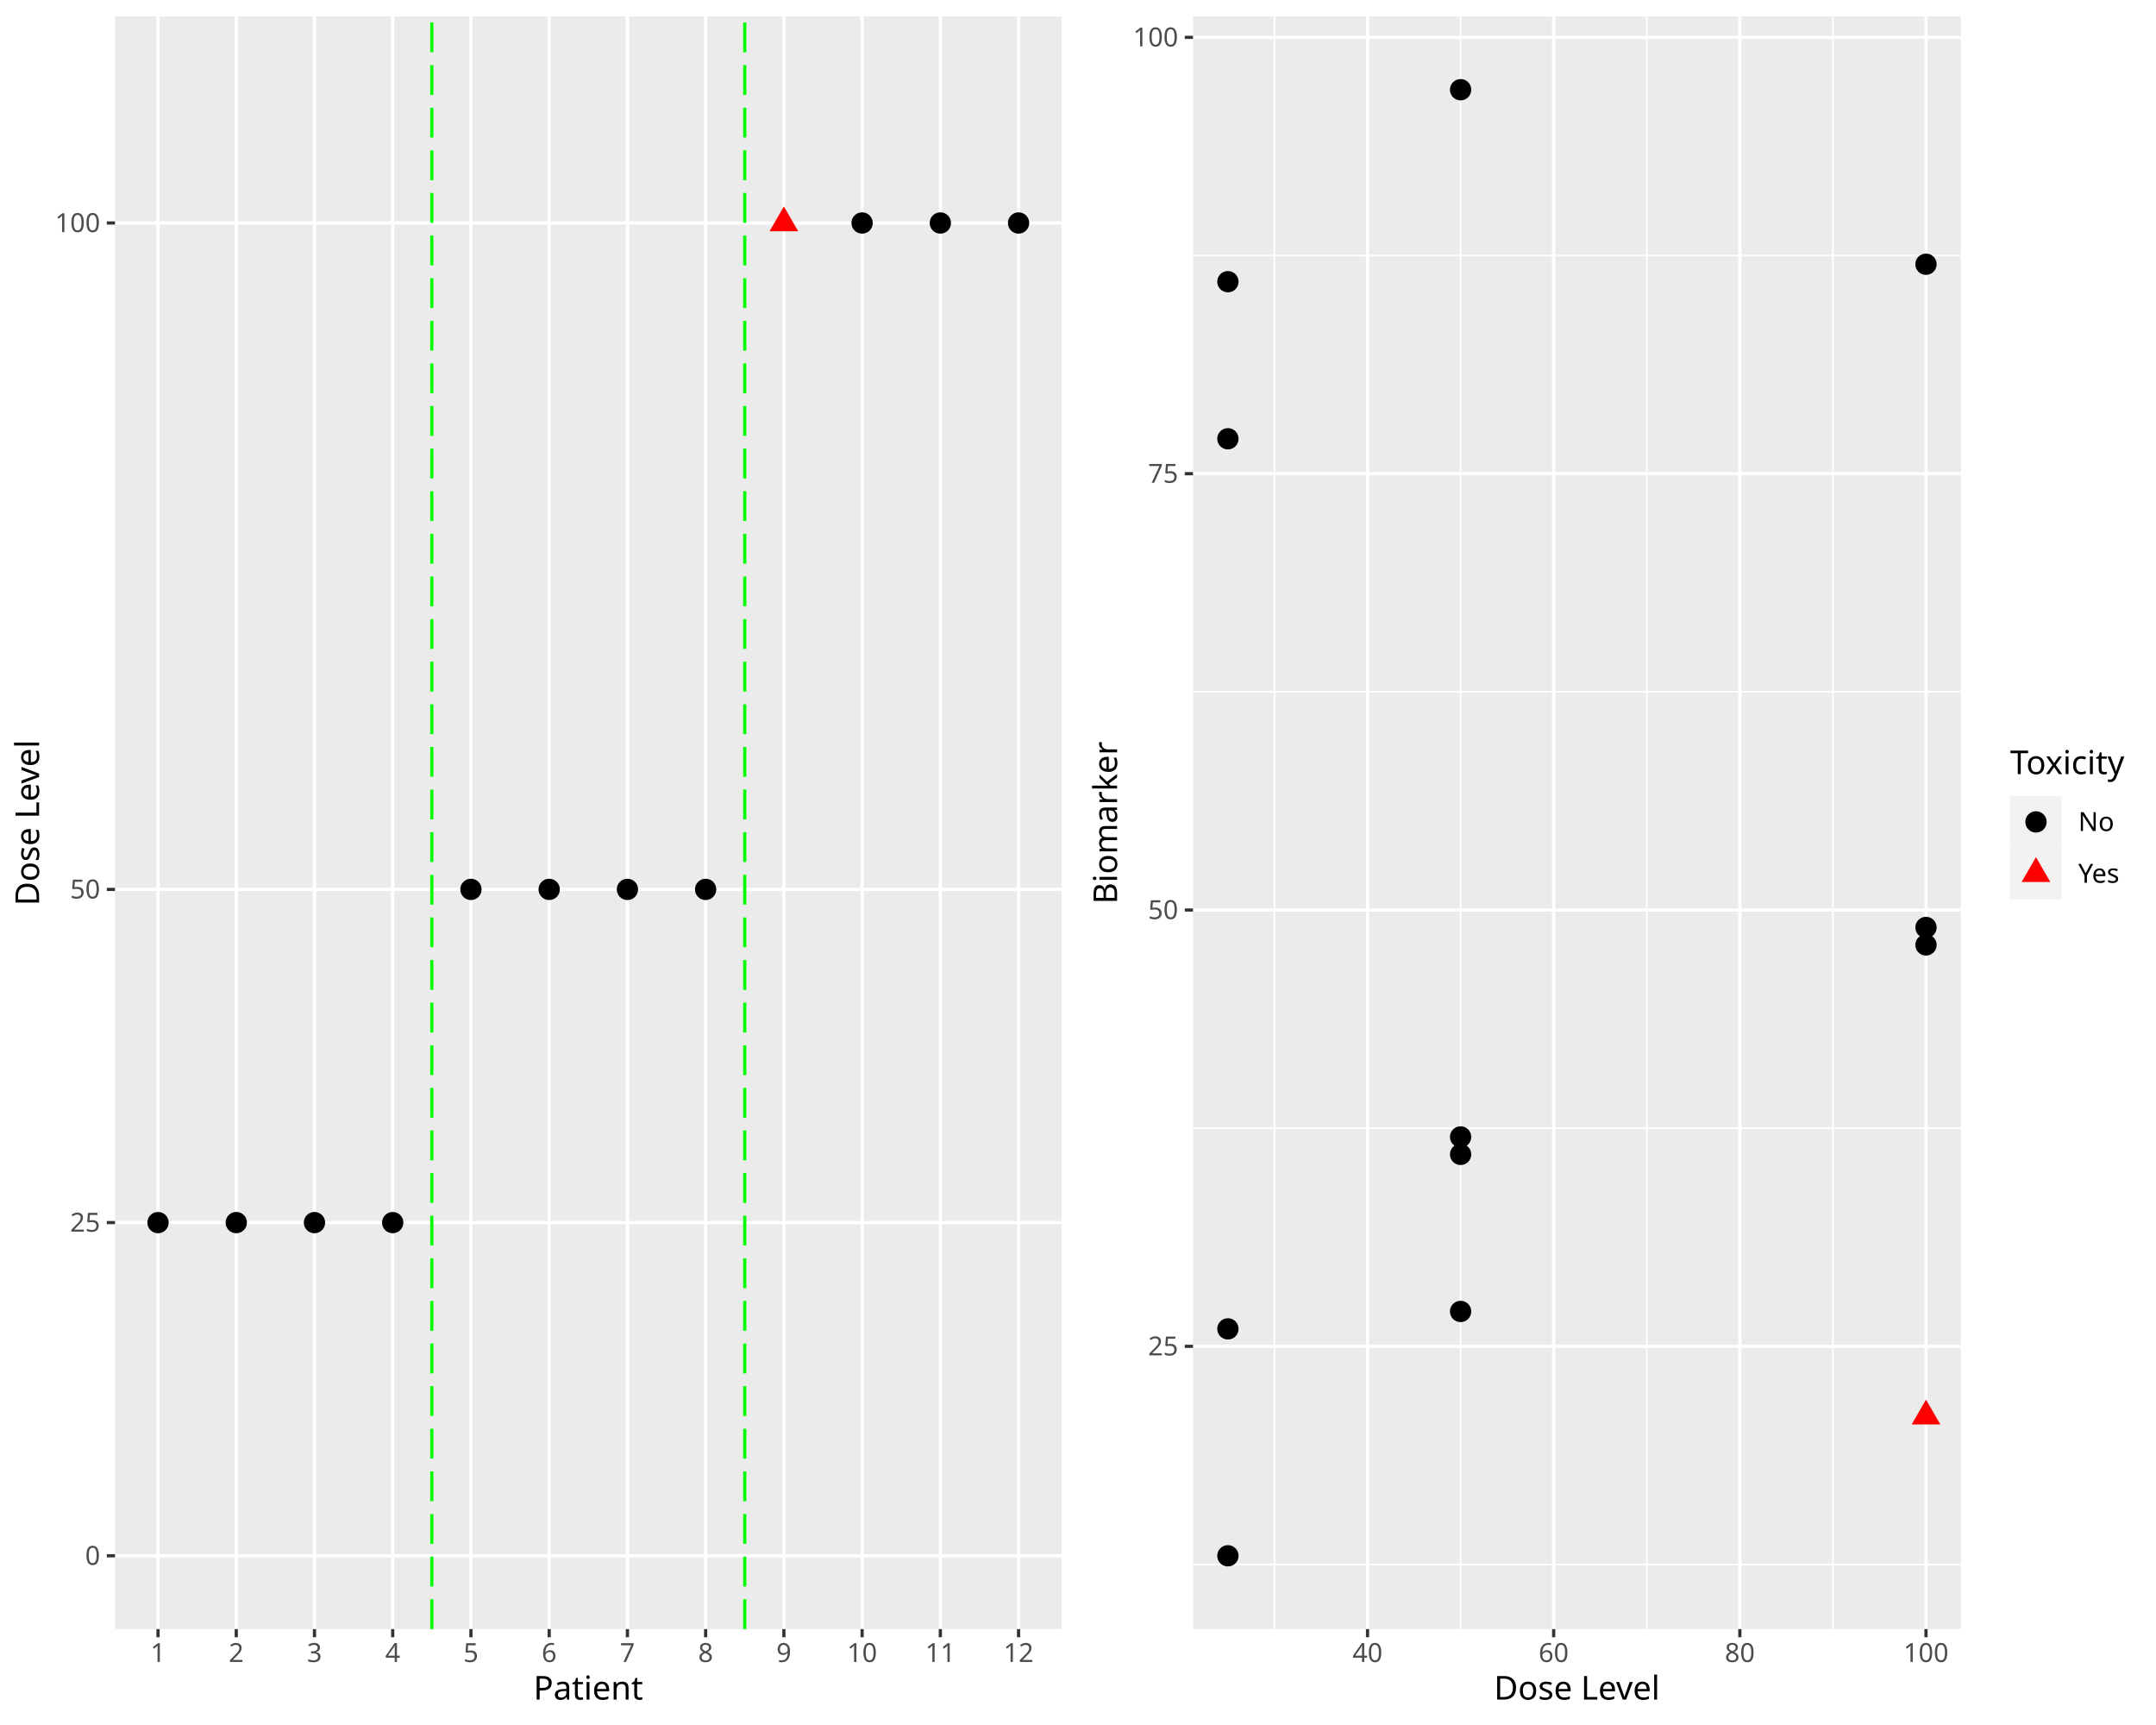
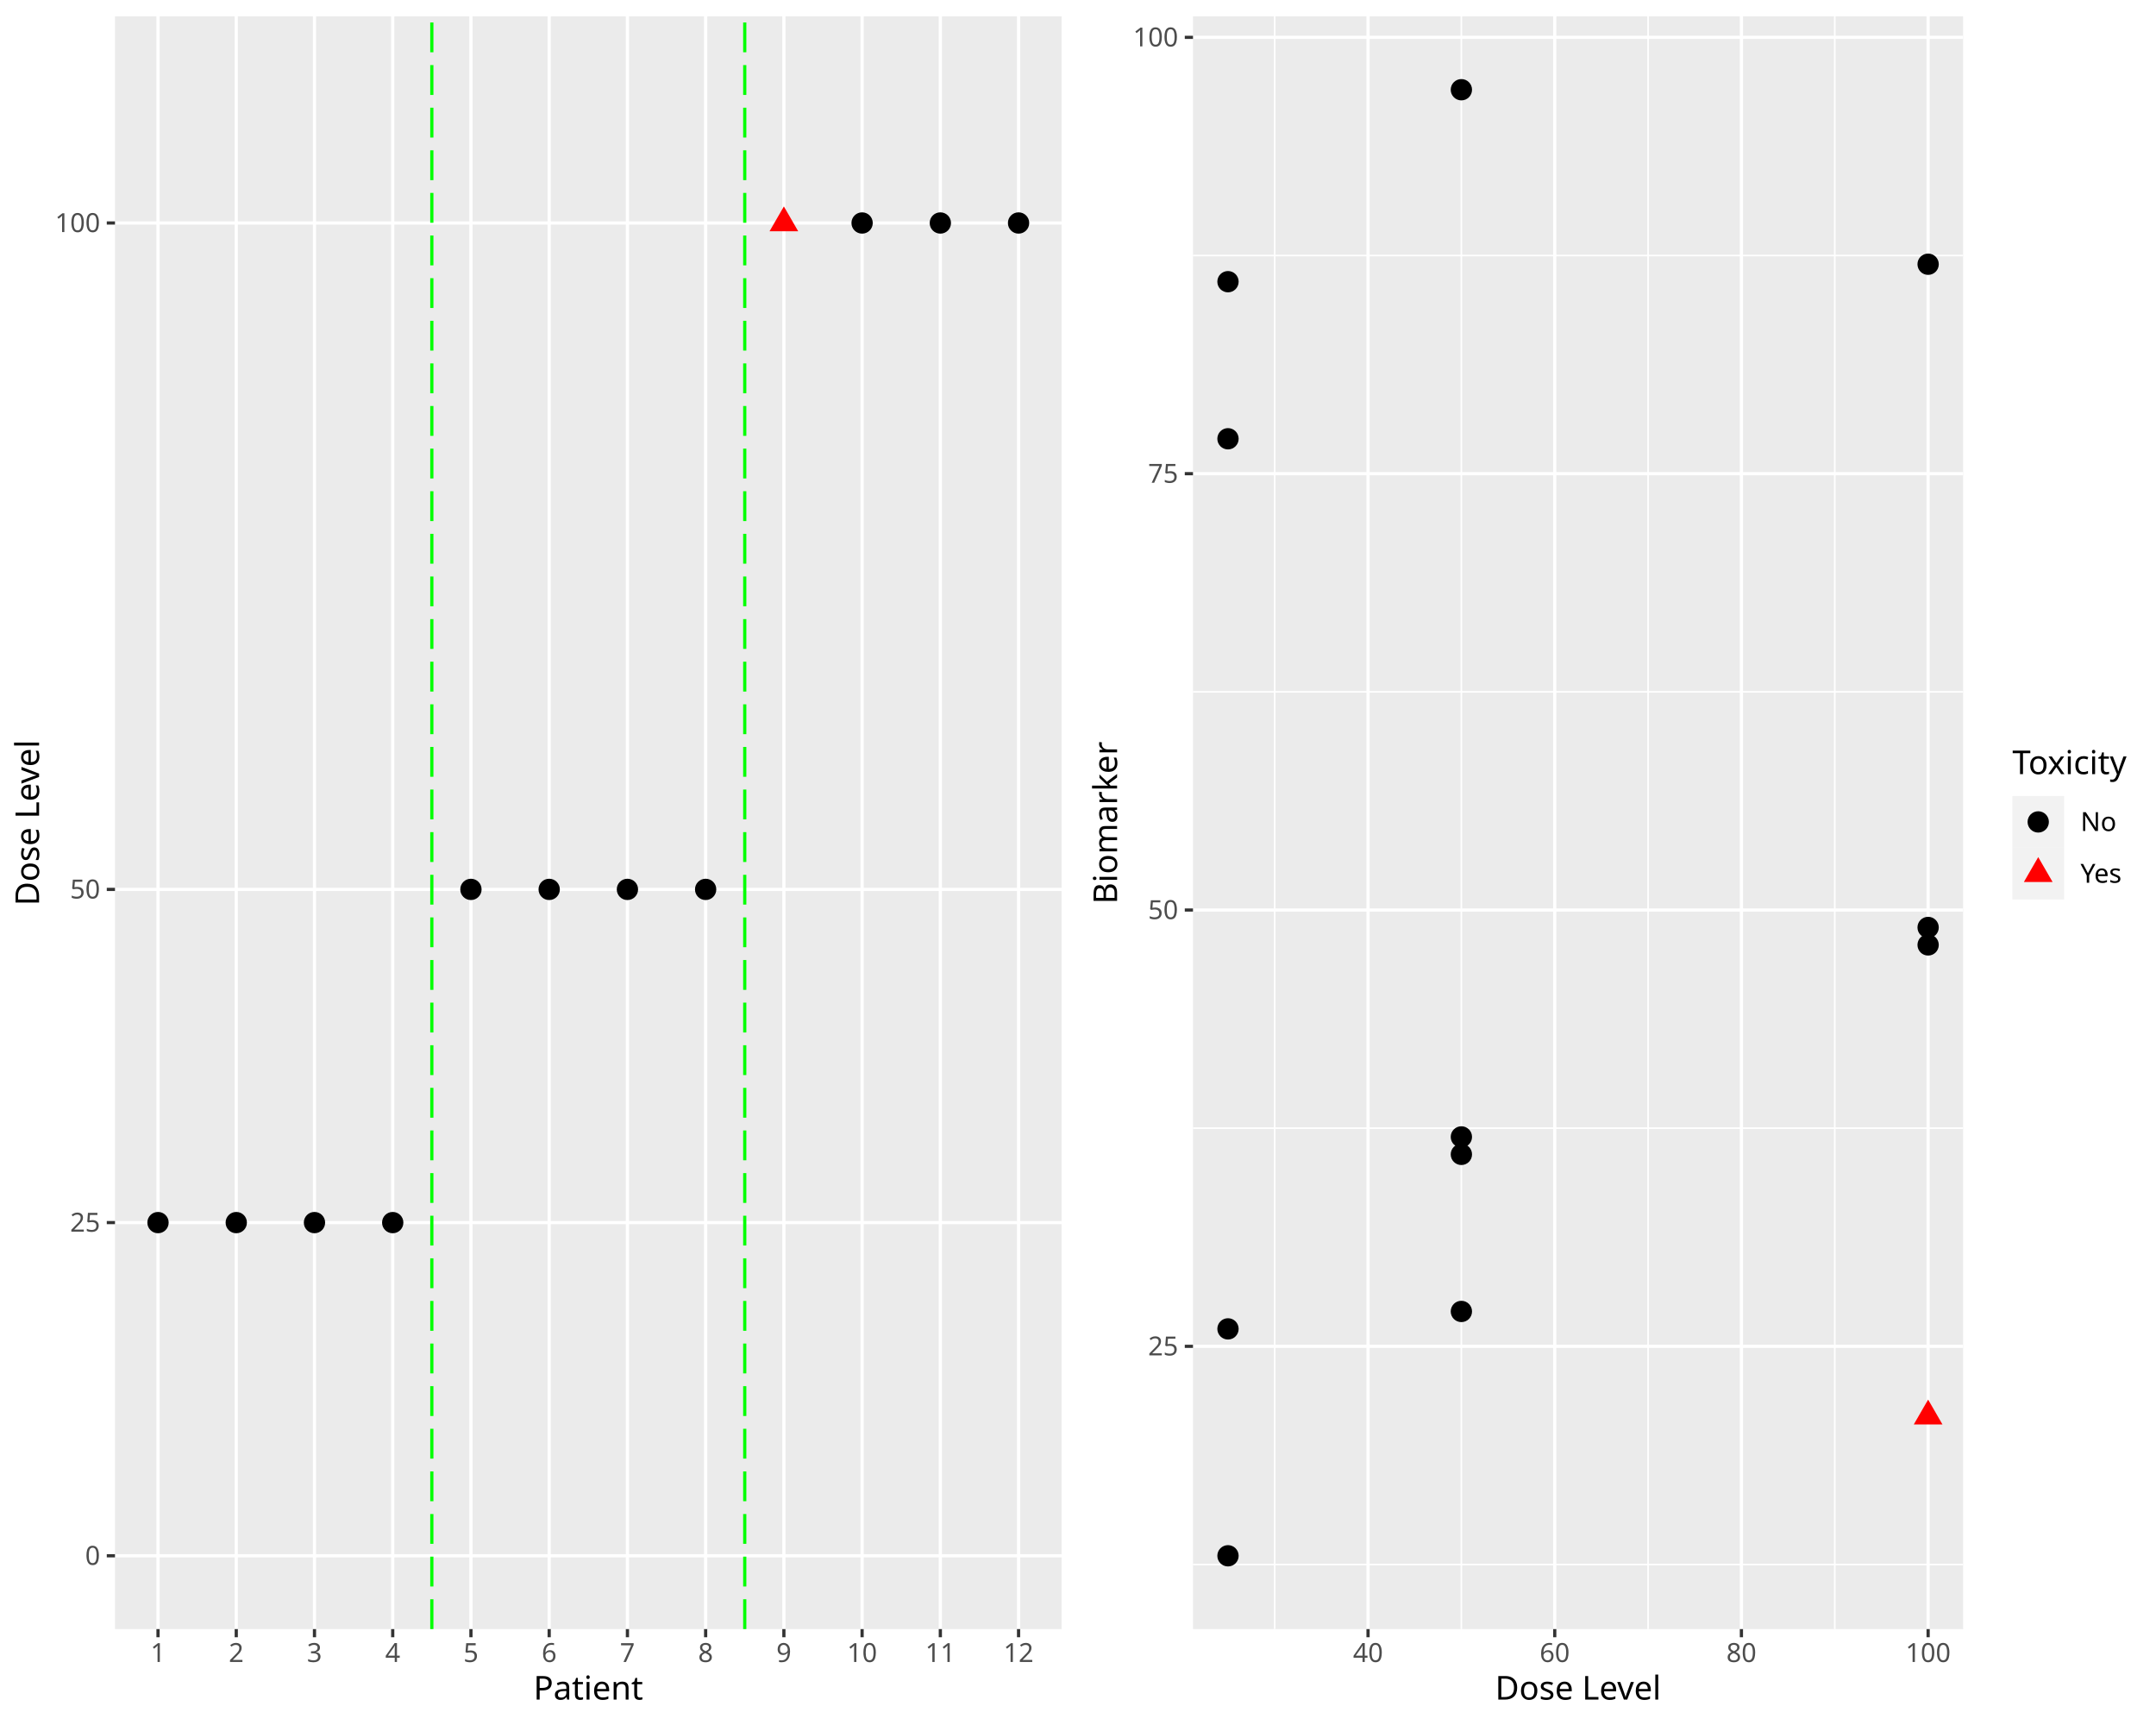
<svg xmlns="http://www.w3.org/2000/svg" class="svglite" data-engine-version="2.0" width="720.00pt" height="576.00pt" viewBox="0 0 720.00 576.00">
  <defs>
    <style type="text/css">
    .svglite line, .svglite polyline, .svglite polygon, .svglite path, .svglite rect, .svglite circle {
      fill: none;
      stroke: #000000;
      stroke-linecap: round;
      stroke-linejoin: round;
      stroke-miterlimit: 10.00;
    }
  </style>
  </defs>
  <rect width="100%" height="100%" style="stroke: none; fill: #FFFFFF;" />
  <defs>
    <clipPath id="cpMC4wMHw3MjAuMDB8MC4wMHw1NzYuMDA=">
      <rect x="0.00" y="0.00" width="720.00" height="576.00" />
    </clipPath>
  </defs>
  <g clip-path="url(#cpMC4wMHw3MjAuMDB8MC4wMHw1NzYuMDA=)">
</g>
  <defs>
    <clipPath id="cpMC4wMHwzNjAuMDB8MC4wMHw1NzYuMDA=">
      <rect x="0.00" y="0.00" width="360.00" height="576.00" />
    </clipPath>
  </defs>
  <g clip-path="url(#cpMC4wMHwzNjAuMDB8MC4wMHw1NzYuMDA=)">
    <rect x="0.00" y="0.00" width="360.00" height="576.00" style="stroke-width: 1.07; stroke: #FFFFFF; fill: #FFFFFF;" />
  </g>
  <g clip-path="url(#cpMC4wMHw3MjAuMDB8MC4wMHw1NzYuMDA=)">
</g>
  <defs>
    <clipPath id="cpMzguNDB8MzU0LjUyfDUuNDh8NTQzLjk3">
      <rect x="38.40" y="5.48" width="316.12" height="538.49" />
    </clipPath>
  </defs>
  <g clip-path="url(#cpMzguNDB8MzU0LjUyfDUuNDh8NTQzLjk3)">
    <rect x="38.40" y="5.48" width="316.12" height="538.49" style="stroke-width: 1.07; stroke: none; fill: #EBEBEB;" />
    <polyline points="38.40,519.50 354.52,519.50 " style="stroke-width: 1.07; stroke: #FFFFFF; stroke-linecap: butt;" />
    <polyline points="38.40,408.24 354.52,408.24 " style="stroke-width: 1.07; stroke: #FFFFFF; stroke-linecap: butt;" />
    <polyline points="38.40,296.98 354.52,296.98 " style="stroke-width: 1.07; stroke: #FFFFFF; stroke-linecap: butt;" />
    <polyline points="38.40,74.46 354.52,74.46 " style="stroke-width: 1.07; stroke: #FFFFFF; stroke-linecap: butt;" />
    <polyline points="52.77,543.97 52.77,5.48 " style="stroke-width: 1.07; stroke: #FFFFFF; stroke-linecap: butt;" />
    <polyline points="78.90,543.97 78.90,5.48 " style="stroke-width: 1.07; stroke: #FFFFFF; stroke-linecap: butt;" />
    <polyline points="105.02,543.97 105.02,5.48 " style="stroke-width: 1.07; stroke: #FFFFFF; stroke-linecap: butt;" />
    <polyline points="131.15,543.97 131.15,5.48 " style="stroke-width: 1.07; stroke: #FFFFFF; stroke-linecap: butt;" />
    <polyline points="157.27,543.97 157.27,5.48 " style="stroke-width: 1.07; stroke: #FFFFFF; stroke-linecap: butt;" />
    <polyline points="183.40,543.97 183.40,5.48 " style="stroke-width: 1.07; stroke: #FFFFFF; stroke-linecap: butt;" />
    <polyline points="209.53,543.97 209.53,5.48 " style="stroke-width: 1.07; stroke: #FFFFFF; stroke-linecap: butt;" />
    <polyline points="235.65,543.97 235.65,5.48 " style="stroke-width: 1.07; stroke: #FFFFFF; stroke-linecap: butt;" />
    <polyline points="261.78,543.97 261.78,5.48 " style="stroke-width: 1.07; stroke: #FFFFFF; stroke-linecap: butt;" />
    <polyline points="287.90,543.97 287.90,5.48 " style="stroke-width: 1.07; stroke: #FFFFFF; stroke-linecap: butt;" />
    <polyline points="314.03,543.97 314.03,5.48 " style="stroke-width: 1.07; stroke: #FFFFFF; stroke-linecap: butt;" />
    <polyline points="340.15,543.97 340.15,5.48 " style="stroke-width: 1.07; stroke: #FFFFFF; stroke-linecap: butt;" />
    <circle cx="52.77" cy="408.24" r="3.56" style="stroke-width: 0.71; stroke: none; fill: #000000;" />
    <circle cx="78.90" cy="408.24" r="3.56" style="stroke-width: 0.71; stroke: none; fill: #000000;" />
    <circle cx="105.02" cy="408.24" r="3.56" style="stroke-width: 0.71; stroke: none; fill: #000000;" />
    <circle cx="131.15" cy="408.24" r="3.56" style="stroke-width: 0.71; stroke: none; fill: #000000;" />
    <circle cx="157.27" cy="296.98" r="3.56" style="stroke-width: 0.71; stroke: none; fill: #000000;" />
    <circle cx="183.40" cy="296.98" r="3.56" style="stroke-width: 0.71; stroke: none; fill: #000000;" />
    <circle cx="209.53" cy="296.98" r="3.56" style="stroke-width: 0.71; stroke: none; fill: #000000;" />
    <circle cx="235.65" cy="296.98" r="3.56" style="stroke-width: 0.71; stroke: none; fill: #000000;" />
    <polygon points="261.78,68.93 266.56,77.22 256.99,77.22 " style="stroke-width: 0.71; stroke: none; fill: #FF0000;" />
    <circle cx="287.90" cy="74.46" r="3.56" style="stroke-width: 0.71; stroke: none; fill: #000000;" />
    <circle cx="314.03" cy="74.46" r="3.56" style="stroke-width: 0.71; stroke: none; fill: #000000;" />
    <circle cx="340.15" cy="74.46" r="3.56" style="stroke-width: 0.71; stroke: none; fill: #000000;" />
    <line x1="144.21" y1="543.97" x2="144.21" y2="5.48" style="stroke-width: 1.07; stroke: #00FF00; stroke-dasharray: 9.96,4.27; stroke-linecap: butt;" />
    <line x1="248.71" y1="543.97" x2="248.71" y2="5.48" style="stroke-width: 1.07; stroke: #00FF00; stroke-dasharray: 9.96,4.27; stroke-linecap: butt;" />
  </g>
  <g clip-path="url(#cpMC4wMHw3MjAuMDB8MC4wMHw1NzYuMDA=)">
    <text x="33.47" y="522.52" text-anchor="end" style="font-size: 8.80px; fill: #4D4D4D; font-family: sans;" textLength="4.89px" lengthAdjust="spacingAndGlyphs">0</text>
    <text x="33.47" y="411.27" text-anchor="end" style="font-size: 8.80px; fill: #4D4D4D; font-family: sans;" textLength="9.79px" lengthAdjust="spacingAndGlyphs">25</text>
    <text x="33.47" y="300.01" text-anchor="end" style="font-size: 8.80px; fill: #4D4D4D; font-family: sans;" textLength="9.79px" lengthAdjust="spacingAndGlyphs">50</text>
    <text x="33.47" y="77.49" text-anchor="end" style="font-size: 8.80px; fill: #4D4D4D; font-family: sans;" textLength="14.68px" lengthAdjust="spacingAndGlyphs">100</text>
    <polyline points="35.66,519.50 38.40,519.50 " style="stroke-width: 1.07; stroke: #333333; stroke-linecap: butt;" />
    <polyline points="35.66,408.24 38.40,408.24 " style="stroke-width: 1.07; stroke: #333333; stroke-linecap: butt;" />
    <polyline points="35.66,296.98 38.40,296.98 " style="stroke-width: 1.07; stroke: #333333; stroke-linecap: butt;" />
    <polyline points="35.66,74.46 38.40,74.46 " style="stroke-width: 1.07; stroke: #333333; stroke-linecap: butt;" />
    <polyline points="52.77,546.71 52.77,543.97 " style="stroke-width: 1.07; stroke: #333333; stroke-linecap: butt;" />
    <polyline points="78.90,546.71 78.90,543.97 " style="stroke-width: 1.07; stroke: #333333; stroke-linecap: butt;" />
    <polyline points="105.02,546.71 105.02,543.97 " style="stroke-width: 1.07; stroke: #333333; stroke-linecap: butt;" />
    <polyline points="131.15,546.71 131.15,543.97 " style="stroke-width: 1.07; stroke: #333333; stroke-linecap: butt;" />
    <polyline points="157.27,546.71 157.27,543.97 " style="stroke-width: 1.07; stroke: #333333; stroke-linecap: butt;" />
    <polyline points="183.40,546.71 183.40,543.97 " style="stroke-width: 1.07; stroke: #333333; stroke-linecap: butt;" />
    <polyline points="209.53,546.71 209.53,543.97 " style="stroke-width: 1.07; stroke: #333333; stroke-linecap: butt;" />
    <polyline points="235.65,546.71 235.65,543.97 " style="stroke-width: 1.07; stroke: #333333; stroke-linecap: butt;" />
    <polyline points="261.78,546.71 261.78,543.97 " style="stroke-width: 1.07; stroke: #333333; stroke-linecap: butt;" />
    <polyline points="287.90,546.71 287.90,543.97 " style="stroke-width: 1.07; stroke: #333333; stroke-linecap: butt;" />
    <polyline points="314.03,546.71 314.03,543.97 " style="stroke-width: 1.07; stroke: #333333; stroke-linecap: butt;" />
    <polyline points="340.15,546.71 340.15,543.97 " style="stroke-width: 1.07; stroke: #333333; stroke-linecap: butt;" />
    <text x="52.77" y="554.96" text-anchor="middle" style="font-size: 8.80px; fill: #4D4D4D; font-family: sans;" textLength="4.89px" lengthAdjust="spacingAndGlyphs">1</text>
    <text x="78.90" y="554.96" text-anchor="middle" style="font-size: 8.80px; fill: #4D4D4D; font-family: sans;" textLength="4.89px" lengthAdjust="spacingAndGlyphs">2</text>
    <text x="105.02" y="554.96" text-anchor="middle" style="font-size: 8.80px; fill: #4D4D4D; font-family: sans;" textLength="4.89px" lengthAdjust="spacingAndGlyphs">3</text>
    <text x="131.15" y="554.96" text-anchor="middle" style="font-size: 8.80px; fill: #4D4D4D; font-family: sans;" textLength="4.89px" lengthAdjust="spacingAndGlyphs">4</text>
    <text x="157.27" y="554.96" text-anchor="middle" style="font-size: 8.80px; fill: #4D4D4D; font-family: sans;" textLength="4.89px" lengthAdjust="spacingAndGlyphs">5</text>
    <text x="183.40" y="554.96" text-anchor="middle" style="font-size: 8.80px; fill: #4D4D4D; font-family: sans;" textLength="4.89px" lengthAdjust="spacingAndGlyphs">6</text>
    <text x="209.53" y="554.96" text-anchor="middle" style="font-size: 8.80px; fill: #4D4D4D; font-family: sans;" textLength="4.89px" lengthAdjust="spacingAndGlyphs">7</text>
    <text x="235.65" y="554.96" text-anchor="middle" style="font-size: 8.80px; fill: #4D4D4D; font-family: sans;" textLength="4.89px" lengthAdjust="spacingAndGlyphs">8</text>
    <text x="261.78" y="554.96" text-anchor="middle" style="font-size: 8.80px; fill: #4D4D4D; font-family: sans;" textLength="4.89px" lengthAdjust="spacingAndGlyphs">9</text>
    <text x="287.90" y="554.96" text-anchor="middle" style="font-size: 8.80px; fill: #4D4D4D; font-family: sans;" textLength="9.79px" lengthAdjust="spacingAndGlyphs">10</text>
    <text x="314.03" y="554.96" text-anchor="middle" style="font-size: 8.80px; fill: #4D4D4D; font-family: sans;" textLength="9.79px" lengthAdjust="spacingAndGlyphs">11</text>
    <text x="340.15" y="554.96" text-anchor="middle" style="font-size: 8.80px; fill: #4D4D4D; font-family: sans;" textLength="9.79px" lengthAdjust="spacingAndGlyphs">12</text>
    <text x="196.46" y="567.52" text-anchor="middle" style="font-size: 11.00px; font-family: sans;" textLength="34.25px" lengthAdjust="spacingAndGlyphs">Patient</text>
    <text transform="translate(13.05,274.73) rotate(-90)" text-anchor="middle" style="font-size: 11.00px; font-family: sans;" textLength="55.04px" lengthAdjust="spacingAndGlyphs">Dose Level</text>
  </g>
  <defs>
    <clipPath id="cpMzYwLjAwfDcyMC4wMHwwLjAwfDU3Ni4wMA==">
      <rect x="360.00" y="0.00" width="360.00" height="576.00" />
    </clipPath>
  </defs>
  <g clip-path="url(#cpMzYwLjAwfDcyMC4wMHwwLjAwfDU3Ni4wMA==)">
    <rect x="360.00" y="0.00" width="360.00" height="576.00" style="stroke-width: 1.07; stroke: #FFFFFF; fill: #FFFFFF;" />
  </g>
  <g clip-path="url(#cpMC4wMHw3MjAuMDB8MC4wMHw1NzYuMDA=)">
</g>
  <defs>
-     <clipPath id="cpMzk4LjQwfDY1NC44NHw1LjQ4fDU0My45Nw==">
-       <rect x="398.40" y="5.48" width="256.44" height="538.49" />
+     <clipPath id="cpMzk4LjQwfDY1NS41OXw1LjQ4fDU0My45Nw==">
+       <rect x="398.40" y="5.48" width="257.19" height="538.49" />
    </clipPath>
  </defs>
-   <g clip-path="url(#cpMzk4LjQwfDY1NC44NHw1LjQ4fDU0My45Nw==)">
-     <rect x="398.40" y="5.48" width="256.44" height="538.49" style="stroke-width: 1.07; stroke: none; fill: #EBEBEB;" />
-     <polyline points="398.40,522.41 654.84,522.41 " style="stroke-width: 0.53; stroke: #FFFFFF; stroke-linecap: butt;" />
-     <polyline points="398.40,376.71 654.84,376.71 " style="stroke-width: 0.53; stroke: #FFFFFF; stroke-linecap: butt;" />
-     <polyline points="398.40,231.02 654.84,231.02 " style="stroke-width: 0.53; stroke: #FFFFFF; stroke-linecap: butt;" />
-     <polyline points="398.40,85.32 654.84,85.32 " style="stroke-width: 0.53; stroke: #FFFFFF; stroke-linecap: butt;" />
-     <polyline points="425.60,543.97 425.60,5.48 " style="stroke-width: 0.53; stroke: #FFFFFF; stroke-linecap: butt;" />
-     <polyline points="487.77,543.97 487.77,5.48 " style="stroke-width: 0.53; stroke: #FFFFFF; stroke-linecap: butt;" />
-     <polyline points="549.94,543.97 549.94,5.48 " style="stroke-width: 0.53; stroke: #FFFFFF; stroke-linecap: butt;" />
-     <polyline points="612.10,543.97 612.10,5.48 " style="stroke-width: 0.53; stroke: #FFFFFF; stroke-linecap: butt;" />
-     <polyline points="398.40,449.56 654.84,449.56 " style="stroke-width: 1.07; stroke: #FFFFFF; stroke-linecap: butt;" />
-     <polyline points="398.40,303.87 654.84,303.87 " style="stroke-width: 1.07; stroke: #FFFFFF; stroke-linecap: butt;" />
-     <polyline points="398.40,158.17 654.84,158.17 " style="stroke-width: 1.07; stroke: #FFFFFF; stroke-linecap: butt;" />
-     <polyline points="398.40,12.47 654.84,12.47 " style="stroke-width: 1.07; stroke: #FFFFFF; stroke-linecap: butt;" />
-     <polyline points="456.69,543.97 456.69,5.48 " style="stroke-width: 1.07; stroke: #FFFFFF; stroke-linecap: butt;" />
-     <polyline points="518.85,543.97 518.85,5.48 " style="stroke-width: 1.07; stroke: #FFFFFF; stroke-linecap: butt;" />
-     <polyline points="581.02,543.97 581.02,5.48 " style="stroke-width: 1.07; stroke: #FFFFFF; stroke-linecap: butt;" />
-     <polyline points="643.19,543.97 643.19,5.48 " style="stroke-width: 1.07; stroke: #FFFFFF; stroke-linecap: butt;" />
-     <circle cx="410.06" cy="519.50" r="3.56" style="stroke-width: 0.71; stroke: none; fill: #000000;" />
-     <circle cx="410.06" cy="146.51" r="3.56" style="stroke-width: 0.71; stroke: none; fill: #000000;" />
-     <circle cx="410.06" cy="94.06" r="3.56" style="stroke-width: 0.71; stroke: none; fill: #000000;" />
-     <circle cx="410.06" cy="443.73" r="3.56" style="stroke-width: 0.71; stroke: none; fill: #000000;" />
-     <circle cx="487.77" cy="437.91" r="3.56" style="stroke-width: 0.71; stroke: none; fill: #000000;" />
-     <circle cx="487.77" cy="385.46" r="3.56" style="stroke-width: 0.71; stroke: none; fill: #000000;" />
-     <circle cx="487.77" cy="379.63" r="3.56" style="stroke-width: 0.71; stroke: none; fill: #000000;" />
-     <circle cx="487.77" cy="29.96" r="3.56" style="stroke-width: 0.71; stroke: none; fill: #000000;" />
-     <polygon points="643.19,467.34 647.98,475.64 638.40,475.64 " style="stroke-width: 0.71; stroke: none; fill: #FF0000;" />
-     <circle cx="643.19" cy="309.69" r="3.56" style="stroke-width: 0.71; stroke: none; fill: #000000;" />
-     <circle cx="643.19" cy="88.23" r="3.56" style="stroke-width: 0.71; stroke: none; fill: #000000;" />
-     <circle cx="643.19" cy="315.52" r="3.56" style="stroke-width: 0.71; stroke: none; fill: #000000;" />
+   <g clip-path="url(#cpMzk4LjQwfDY1NS41OXw1LjQ4fDU0My45Nw==)">
+     <rect x="398.40" y="5.48" width="257.19" height="538.49" style="stroke-width: 1.07; stroke: none; fill: #EBEBEB;" />
+     <polyline points="398.40,522.41 655.59,522.41 " style="stroke-width: 0.53; stroke: #FFFFFF; stroke-linecap: butt;" />
+     <polyline points="398.40,376.71 655.59,376.71 " style="stroke-width: 0.53; stroke: #FFFFFF; stroke-linecap: butt;" />
+     <polyline points="398.40,231.02 655.59,231.02 " style="stroke-width: 0.53; stroke: #FFFFFF; stroke-linecap: butt;" />
+     <polyline points="398.40,85.32 655.59,85.32 " style="stroke-width: 0.53; stroke: #FFFFFF; stroke-linecap: butt;" />
+     <polyline points="425.68,543.97 425.68,5.48 " style="stroke-width: 0.53; stroke: #FFFFFF; stroke-linecap: butt;" />
+     <polyline points="488.03,543.97 488.03,5.48 " style="stroke-width: 0.53; stroke: #FFFFFF; stroke-linecap: butt;" />
+     <polyline points="550.38,543.97 550.38,5.48 " style="stroke-width: 0.53; stroke: #FFFFFF; stroke-linecap: butt;" />
+     <polyline points="612.73,543.97 612.73,5.48 " style="stroke-width: 0.53; stroke: #FFFFFF; stroke-linecap: butt;" />
+     <polyline points="398.40,449.56 655.59,449.56 " style="stroke-width: 1.07; stroke: #FFFFFF; stroke-linecap: butt;" />
+     <polyline points="398.40,303.87 655.59,303.87 " style="stroke-width: 1.07; stroke: #FFFFFF; stroke-linecap: butt;" />
+     <polyline points="398.40,158.17 655.59,158.17 " style="stroke-width: 1.07; stroke: #FFFFFF; stroke-linecap: butt;" />
+     <polyline points="398.40,12.47 655.59,12.47 " style="stroke-width: 1.07; stroke: #FFFFFF; stroke-linecap: butt;" />
+     <polyline points="456.86,543.97 456.86,5.48 " style="stroke-width: 1.07; stroke: #FFFFFF; stroke-linecap: butt;" />
+     <polyline points="519.21,543.97 519.21,5.48 " style="stroke-width: 1.07; stroke: #FFFFFF; stroke-linecap: butt;" />
+     <polyline points="581.55,543.97 581.55,5.48 " style="stroke-width: 1.07; stroke: #FFFFFF; stroke-linecap: butt;" />
+     <polyline points="643.90,543.97 643.90,5.48 " style="stroke-width: 1.07; stroke: #FFFFFF; stroke-linecap: butt;" />
+     <circle cx="410.09" cy="519.50" r="3.56" style="stroke-width: 0.71; stroke: none; fill: #000000;" />
+     <circle cx="410.09" cy="146.51" r="3.56" style="stroke-width: 0.71; stroke: none; fill: #000000;" />
+     <circle cx="410.09" cy="94.06" r="3.56" style="stroke-width: 0.71; stroke: none; fill: #000000;" />
+     <circle cx="410.09" cy="443.73" r="3.56" style="stroke-width: 0.71; stroke: none; fill: #000000;" />
+     <circle cx="488.03" cy="437.91" r="3.56" style="stroke-width: 0.71; stroke: none; fill: #000000;" />
+     <circle cx="488.03" cy="385.46" r="3.56" style="stroke-width: 0.71; stroke: none; fill: #000000;" />
+     <circle cx="488.03" cy="379.63" r="3.56" style="stroke-width: 0.71; stroke: none; fill: #000000;" />
+     <circle cx="488.03" cy="29.96" r="3.56" style="stroke-width: 0.71; stroke: none; fill: #000000;" />
+     <polygon points="643.90,467.34 648.69,475.64 639.11,475.64 " style="stroke-width: 0.71; stroke: none; fill: #FF0000;" />
+     <circle cx="643.90" cy="309.69" r="3.56" style="stroke-width: 0.71; stroke: none; fill: #000000;" />
+     <circle cx="643.90" cy="88.23" r="3.56" style="stroke-width: 0.71; stroke: none; fill: #000000;" />
+     <circle cx="643.90" cy="315.52" r="3.56" style="stroke-width: 0.71; stroke: none; fill: #000000;" />
  </g>
  <g clip-path="url(#cpMC4wMHw3MjAuMDB8MC4wMHw1NzYuMDA=)">
    <text x="393.47" y="452.59" text-anchor="end" style="font-size: 8.80px; fill: #4D4D4D; font-family: sans;" textLength="9.79px" lengthAdjust="spacingAndGlyphs">25</text>
    <text x="393.47" y="306.89" text-anchor="end" style="font-size: 8.80px; fill: #4D4D4D; font-family: sans;" textLength="9.79px" lengthAdjust="spacingAndGlyphs">50</text>
    <text x="393.47" y="161.20" text-anchor="end" style="font-size: 8.80px; fill: #4D4D4D; font-family: sans;" textLength="9.79px" lengthAdjust="spacingAndGlyphs">75</text>
    <text x="393.47" y="15.50" text-anchor="end" style="font-size: 8.80px; fill: #4D4D4D; font-family: sans;" textLength="14.68px" lengthAdjust="spacingAndGlyphs">100</text>
    <polyline points="395.66,449.56 398.40,449.56 " style="stroke-width: 1.07; stroke: #333333; stroke-linecap: butt;" />
    <polyline points="395.66,303.87 398.40,303.87 " style="stroke-width: 1.07; stroke: #333333; stroke-linecap: butt;" />
    <polyline points="395.66,158.17 398.40,158.17 " style="stroke-width: 1.07; stroke: #333333; stroke-linecap: butt;" />
    <polyline points="395.66,12.47 398.40,12.47 " style="stroke-width: 1.07; stroke: #333333; stroke-linecap: butt;" />
-     <polyline points="456.69,546.71 456.69,543.97 " style="stroke-width: 1.07; stroke: #333333; stroke-linecap: butt;" />
-     <polyline points="518.85,546.71 518.85,543.97 " style="stroke-width: 1.07; stroke: #333333; stroke-linecap: butt;" />
-     <polyline points="581.02,546.71 581.02,543.97 " style="stroke-width: 1.07; stroke: #333333; stroke-linecap: butt;" />
-     <polyline points="643.19,546.71 643.19,543.97 " style="stroke-width: 1.07; stroke: #333333; stroke-linecap: butt;" />
-     <text x="456.69" y="554.96" text-anchor="middle" style="font-size: 8.80px; fill: #4D4D4D; font-family: sans;" textLength="9.79px" lengthAdjust="spacingAndGlyphs">40</text>
-     <text x="518.85" y="554.96" text-anchor="middle" style="font-size: 8.80px; fill: #4D4D4D; font-family: sans;" textLength="9.79px" lengthAdjust="spacingAndGlyphs">60</text>
-     <text x="581.02" y="554.96" text-anchor="middle" style="font-size: 8.80px; fill: #4D4D4D; font-family: sans;" textLength="9.79px" lengthAdjust="spacingAndGlyphs">80</text>
-     <text x="643.19" y="554.96" text-anchor="middle" style="font-size: 8.80px; fill: #4D4D4D; font-family: sans;" textLength="14.68px" lengthAdjust="spacingAndGlyphs">100</text>
-     <text x="526.62" y="567.52" text-anchor="middle" style="font-size: 11.00px; font-family: sans;" textLength="55.04px" lengthAdjust="spacingAndGlyphs">Dose Level</text>
+     <polyline points="456.86,546.71 456.86,543.97 " style="stroke-width: 1.07; stroke: #333333; stroke-linecap: butt;" />
+     <polyline points="519.21,546.71 519.21,543.97 " style="stroke-width: 1.07; stroke: #333333; stroke-linecap: butt;" />
+     <polyline points="581.55,546.71 581.55,543.97 " style="stroke-width: 1.07; stroke: #333333; stroke-linecap: butt;" />
+     <polyline points="643.90,546.71 643.90,543.97 " style="stroke-width: 1.07; stroke: #333333; stroke-linecap: butt;" />
+     <text x="456.86" y="554.96" text-anchor="middle" style="font-size: 8.80px; fill: #4D4D4D; font-family: sans;" textLength="9.79px" lengthAdjust="spacingAndGlyphs">40</text>
+     <text x="519.21" y="554.96" text-anchor="middle" style="font-size: 8.80px; fill: #4D4D4D; font-family: sans;" textLength="9.79px" lengthAdjust="spacingAndGlyphs">60</text>
+     <text x="581.55" y="554.96" text-anchor="middle" style="font-size: 8.80px; fill: #4D4D4D; font-family: sans;" textLength="9.79px" lengthAdjust="spacingAndGlyphs">80</text>
+     <text x="643.90" y="554.96" text-anchor="middle" style="font-size: 8.80px; fill: #4D4D4D; font-family: sans;" textLength="14.68px" lengthAdjust="spacingAndGlyphs">100</text>
+     <text x="527.00" y="567.52" text-anchor="middle" style="font-size: 11.00px; font-family: sans;" textLength="55.04px" lengthAdjust="spacingAndGlyphs">Dose Level</text>
    <text transform="translate(373.05,274.73) rotate(-90)" text-anchor="middle" style="font-size: 11.00px; font-family: sans;" textLength="50.13px" lengthAdjust="spacingAndGlyphs">Biomarker</text>
-     <rect x="665.80" y="243.60" width="48.72" height="62.25" style="stroke-width: 1.07; stroke: none; fill: #FFFFFF;" />
-     <text x="671.28" y="258.49" style="font-size: 11.00px; font-family: sans;" textLength="37.29px" lengthAdjust="spacingAndGlyphs">Toxicity</text>
-     <rect x="671.28" y="265.81" width="17.28" height="17.28" style="stroke-width: 1.07; stroke: none; fill: #F2F2F2;" />
-     <circle cx="679.92" cy="274.45" r="3.56" style="stroke-width: 0.71; stroke: none; fill: #000000;" />
-     <rect x="671.28" y="283.09" width="17.28" height="17.28" style="stroke-width: 1.07; stroke: none; fill: #F2F2F2;" />
-     <polygon points="679.92,286.20 684.71,294.50 675.13,294.50 " style="stroke-width: 0.71; stroke: none; fill: #FF0000;" />
-     <text x="694.04" y="277.48" style="font-size: 8.80px; font-family: sans;" textLength="11.25px" lengthAdjust="spacingAndGlyphs">No</text>
-     <text x="694.04" y="294.76" style="font-size: 8.80px; font-family: sans;" textLength="15.17px" lengthAdjust="spacingAndGlyphs">Yes</text>
+     <rect x="666.55" y="243.60" width="47.97" height="62.25" style="stroke-width: 1.07; stroke: none; fill: #FFFFFF;" />
+     <text x="672.03" y="258.49" style="font-size: 11.00px; font-family: sans;" textLength="37.29px" lengthAdjust="spacingAndGlyphs">Toxicity</text>
+     <rect x="672.03" y="265.81" width="17.28" height="17.28" style="stroke-width: 1.07; stroke: none; fill: #F2F2F2;" />
+     <circle cx="680.67" cy="274.45" r="3.56" style="stroke-width: 0.71; stroke: none; fill: #000000;" />
+     <rect x="672.03" y="283.09" width="17.28" height="17.28" style="stroke-width: 1.07; stroke: none; fill: #F2F2F2;" />
+     <polygon points="680.67,286.20 685.46,294.50 675.88,294.50 " style="stroke-width: 0.71; stroke: none; fill: #FF0000;" />
+     <text x="694.79" y="277.48" style="font-size: 8.80px; font-family: sans;" textLength="11.25px" lengthAdjust="spacingAndGlyphs">No</text>
+     <text x="694.79" y="294.76" style="font-size: 8.80px; font-family: sans;" textLength="15.17px" lengthAdjust="spacingAndGlyphs">Yes</text>
  </g>
</svg>
